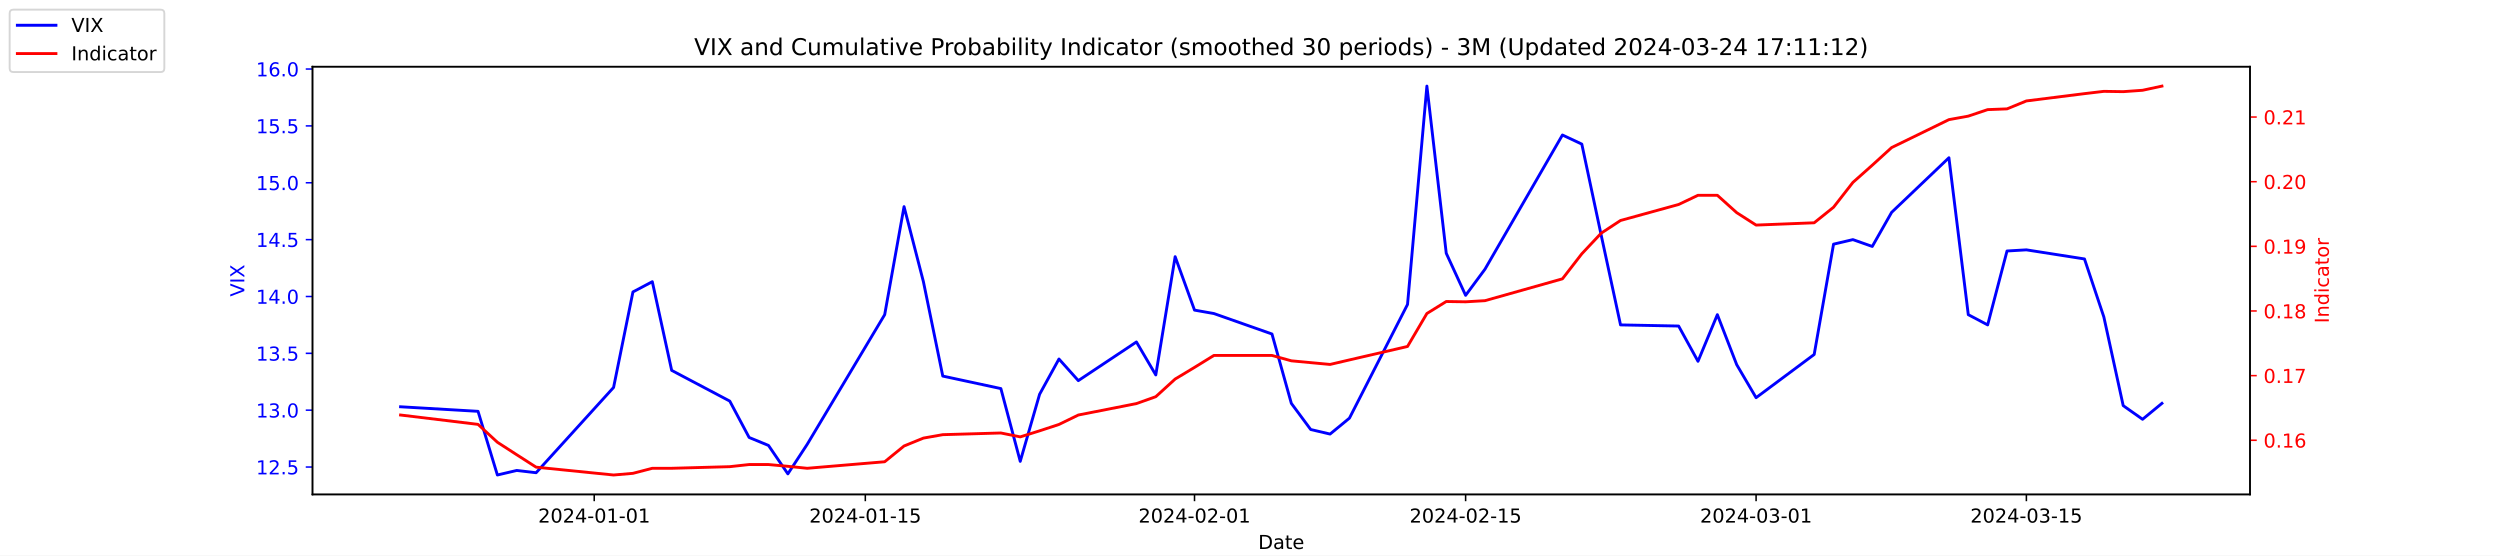
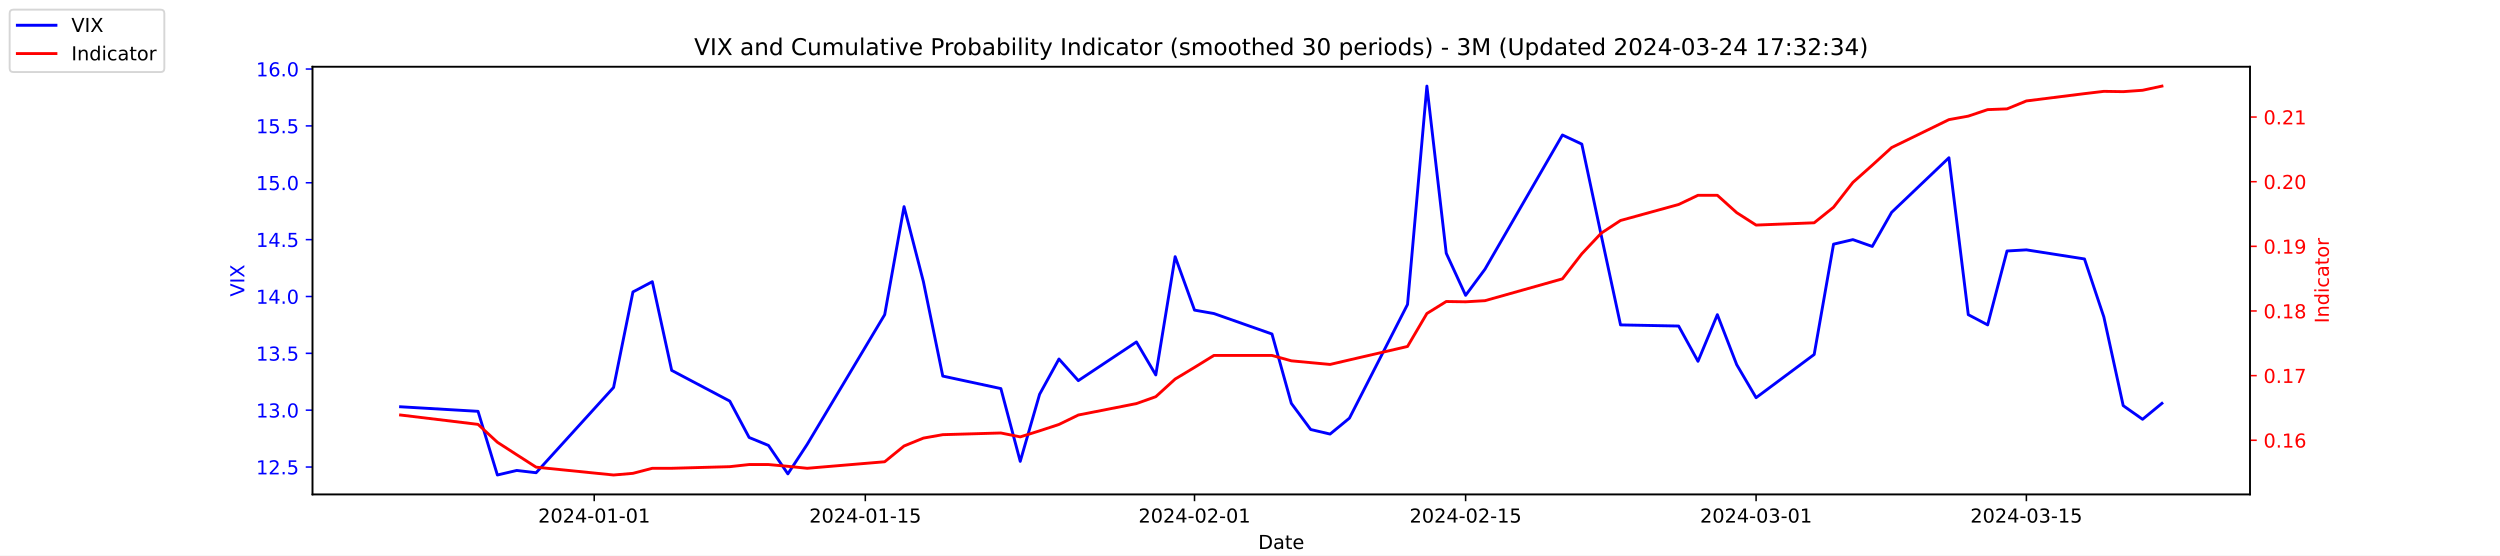
<svg xmlns="http://www.w3.org/2000/svg" xmlns:xlink="http://www.w3.org/1999/xlink" width="1296pt" height="288pt" viewBox="0 0 1296 288" version="1.1">
  <defs>
    <style type="text/css">*{stroke-linejoin: round; stroke-linecap: butt}</style>
  </defs>
  <g id="figure_1">
    <g id="patch_1">
      <path d="M 0 288  L 1296 288  L 1296 0  L 0 0  z " style="fill: #ffffff" />
    </g>
    <g id="axes_1">
      <g id="patch_2">
        <path d="M 162 256.32  L 1166.4 256.32  L 1166.4 34.56  L 162 34.56  z " style="fill: #ffffff" />
      </g>
      <g id="matplotlib.axis_1">
        <g id="xtick_1">
          <g id="line2d_1">
            <defs>
-               <path id="mb723a22884" d="M 0 0  L 0 3.5  " style="stroke: #000000; stroke-width: 0.8" />
+               <path id="m2666fd1659" d="M 0 0  L 0 3.5  " style="stroke: #000000; stroke-width: 0.8" />
            </defs>
            <g>
-               <use xlink:href="#mb723a22884" x="308.04" y="256.32" style="stroke: #000000; stroke-width: 0.8" />
+               <use xlink:href="#m2666fd1659" x="308.04" y="256.32" style="stroke: #000000; stroke-width: 0.8" />
            </g>
          </g>
          <g id="text_1">
            <g transform="translate(278.9824 270.9184) scale(0.1 -0.1)">
              <defs>
                <path id="DejaVuSans-32" d="M 1228 531  L 3431 531  L 3431 0  L 469 0  L 469 531  Q 828 903 1448 1529  Q 2069 2156 2228 2338  Q 2531 2678 2651 2914  Q 2772 3150 2772 3378  Q 2772 3750 2511 3984  Q 2250 4219 1831 4219  Q 1534 4219 1204 4116  Q 875 4013 500 3803  L 500 4441  Q 881 4594 1212 4672  Q 1544 4750 1819 4750  Q 2544 4750 2975 4387  Q 3406 4025 3406 3419  Q 3406 3131 3298 2873  Q 3191 2616 2906 2266  Q 2828 2175 2409 1742  Q 1991 1309 1228 531  z " transform="scale(0.015625)" />
                <path id="DejaVuSans-30" d="M 2034 4250  Q 1547 4250 1301 3770  Q 1056 3291 1056 2328  Q 1056 1369 1301 889  Q 1547 409 2034 409  Q 2525 409 2770 889  Q 3016 1369 3016 2328  Q 3016 3291 2770 3770  Q 2525 4250 2034 4250  z M 2034 4750  Q 2819 4750 3233 4129  Q 3647 3509 3647 2328  Q 3647 1150 3233 529  Q 2819 -91 2034 -91  Q 1250 -91 836 529  Q 422 1150 422 2328  Q 422 3509 836 4129  Q 1250 4750 2034 4750  z " transform="scale(0.015625)" />
                <path id="DejaVuSans-34" d="M 2419 4116  L 825 1625  L 2419 1625  L 2419 4116  z M 2253 4666  L 3047 4666  L 3047 1625  L 3713 1625  L 3713 1100  L 3047 1100  L 3047 0  L 2419 0  L 2419 1100  L 313 1100  L 313 1709  L 2253 4666  z " transform="scale(0.015625)" />
                <path id="DejaVuSans-2d" d="M 313 2009  L 1997 2009  L 1997 1497  L 313 1497  L 313 2009  z " transform="scale(0.015625)" />
                <path id="DejaVuSans-31" d="M 794 531  L 1825 531  L 1825 4091  L 703 3866  L 703 4441  L 1819 4666  L 2450 4666  L 2450 531  L 3481 531  L 3481 0  L 794 0  L 794 531  z " transform="scale(0.015625)" />
              </defs>
              <use xlink:href="#DejaVuSans-32" />
              <use xlink:href="#DejaVuSans-30" x="63.623" />
              <use xlink:href="#DejaVuSans-32" x="127.246" />
              <use xlink:href="#DejaVuSans-34" x="190.869" />
              <use xlink:href="#DejaVuSans-2d" x="254.492" />
              <use xlink:href="#DejaVuSans-30" x="290.576" />
              <use xlink:href="#DejaVuSans-31" x="354.199" />
              <use xlink:href="#DejaVuSans-2d" x="417.822" />
              <use xlink:href="#DejaVuSans-30" x="453.906" />
              <use xlink:href="#DejaVuSans-31" x="517.529" />
            </g>
          </g>
        </g>
        <g id="xtick_2">
          <g id="line2d_2">
            <g>
-               <use xlink:href="#mb723a22884" x="448.58" y="256.32" style="stroke: #000000; stroke-width: 0.8" />
+               <use xlink:href="#m2666fd1659" x="448.58" y="256.32" style="stroke: #000000; stroke-width: 0.8" />
            </g>
          </g>
          <g id="text_2">
            <g transform="translate(419.5222 270.9184) scale(0.1 -0.1)">
              <defs>
                <path id="DejaVuSans-35" d="M 691 4666  L 3169 4666  L 3169 4134  L 1269 4134  L 1269 2991  Q 1406 3038 1543 3061  Q 1681 3084 1819 3084  Q 2600 3084 3056 2656  Q 3513 2228 3513 1497  Q 3513 744 3044 326  Q 2575 -91 1722 -91  Q 1428 -91 1123 -41  Q 819 9 494 109  L 494 744  Q 775 591 1075 516  Q 1375 441 1709 441  Q 2250 441 2565 725  Q 2881 1009 2881 1497  Q 2881 1984 2565 2268  Q 2250 2553 1709 2553  Q 1456 2553 1204 2497  Q 953 2441 691 2322  L 691 4666  z " transform="scale(0.015625)" />
              </defs>
              <use xlink:href="#DejaVuSans-32" />
              <use xlink:href="#DejaVuSans-30" x="63.623" />
              <use xlink:href="#DejaVuSans-32" x="127.246" />
              <use xlink:href="#DejaVuSans-34" x="190.869" />
              <use xlink:href="#DejaVuSans-2d" x="254.492" />
              <use xlink:href="#DejaVuSans-30" x="290.576" />
              <use xlink:href="#DejaVuSans-31" x="354.199" />
              <use xlink:href="#DejaVuSans-2d" x="417.822" />
              <use xlink:href="#DejaVuSans-31" x="453.906" />
              <use xlink:href="#DejaVuSans-35" x="517.529" />
            </g>
          </g>
        </g>
        <g id="xtick_3">
          <g id="line2d_3">
            <g>
-               <use xlink:href="#mb723a22884" x="619.236" y="256.32" style="stroke: #000000; stroke-width: 0.8" />
+               <use xlink:href="#m2666fd1659" x="619.236" y="256.32" style="stroke: #000000; stroke-width: 0.8" />
            </g>
          </g>
          <g id="text_3">
            <g transform="translate(590.1778 270.9184) scale(0.1 -0.1)">
              <use xlink:href="#DejaVuSans-32" />
              <use xlink:href="#DejaVuSans-30" x="63.623" />
              <use xlink:href="#DejaVuSans-32" x="127.246" />
              <use xlink:href="#DejaVuSans-34" x="190.869" />
              <use xlink:href="#DejaVuSans-2d" x="254.492" />
              <use xlink:href="#DejaVuSans-30" x="290.576" />
              <use xlink:href="#DejaVuSans-32" x="354.199" />
              <use xlink:href="#DejaVuSans-2d" x="417.822" />
              <use xlink:href="#DejaVuSans-30" x="453.906" />
              <use xlink:href="#DejaVuSans-31" x="517.529" />
            </g>
          </g>
        </g>
        <g id="xtick_4">
          <g id="line2d_4">
            <g>
-               <use xlink:href="#mb723a22884" x="759.775" y="256.32" style="stroke: #000000; stroke-width: 0.8" />
+               <use xlink:href="#m2666fd1659" x="759.775" y="256.32" style="stroke: #000000; stroke-width: 0.8" />
            </g>
          </g>
          <g id="text_4">
            <g transform="translate(730.7177 270.9184) scale(0.1 -0.1)">
              <use xlink:href="#DejaVuSans-32" />
              <use xlink:href="#DejaVuSans-30" x="63.623" />
              <use xlink:href="#DejaVuSans-32" x="127.246" />
              <use xlink:href="#DejaVuSans-34" x="190.869" />
              <use xlink:href="#DejaVuSans-2d" x="254.492" />
              <use xlink:href="#DejaVuSans-30" x="290.576" />
              <use xlink:href="#DejaVuSans-32" x="354.199" />
              <use xlink:href="#DejaVuSans-2d" x="417.822" />
              <use xlink:href="#DejaVuSans-31" x="453.906" />
              <use xlink:href="#DejaVuSans-35" x="517.529" />
            </g>
          </g>
        </g>
        <g id="xtick_5">
          <g id="line2d_5">
            <g>
-               <use xlink:href="#mb723a22884" x="910.354" y="256.32" style="stroke: #000000; stroke-width: 0.8" />
+               <use xlink:href="#m2666fd1659" x="910.354" y="256.32" style="stroke: #000000; stroke-width: 0.8" />
            </g>
          </g>
          <g id="text_5">
            <g transform="translate(881.2961 270.9184) scale(0.1 -0.1)">
              <defs>
                <path id="DejaVuSans-33" d="M 2597 2516  Q 3050 2419 3304 2112  Q 3559 1806 3559 1356  Q 3559 666 3084 287  Q 2609 -91 1734 -91  Q 1441 -91 1130 -33  Q 819 25 488 141  L 488 750  Q 750 597 1062 519  Q 1375 441 1716 441  Q 2309 441 2620 675  Q 2931 909 2931 1356  Q 2931 1769 2642 2001  Q 2353 2234 1838 2234  L 1294 2234  L 1294 2753  L 1863 2753  Q 2328 2753 2575 2939  Q 2822 3125 2822 3475  Q 2822 3834 2567 4026  Q 2313 4219 1838 4219  Q 1578 4219 1281 4162  Q 984 4106 628 3988  L 628 4550  Q 988 4650 1302 4700  Q 1616 4750 1894 4750  Q 2613 4750 3031 4423  Q 3450 4097 3450 3541  Q 3450 3153 3228 2886  Q 3006 2619 2597 2516  z " transform="scale(0.015625)" />
              </defs>
              <use xlink:href="#DejaVuSans-32" />
              <use xlink:href="#DejaVuSans-30" x="63.623" />
              <use xlink:href="#DejaVuSans-32" x="127.246" />
              <use xlink:href="#DejaVuSans-34" x="190.869" />
              <use xlink:href="#DejaVuSans-2d" x="254.492" />
              <use xlink:href="#DejaVuSans-30" x="290.576" />
              <use xlink:href="#DejaVuSans-33" x="354.199" />
              <use xlink:href="#DejaVuSans-2d" x="417.822" />
              <use xlink:href="#DejaVuSans-30" x="453.906" />
              <use xlink:href="#DejaVuSans-31" x="517.529" />
            </g>
          </g>
        </g>
        <g id="xtick_6">
          <g id="line2d_6">
            <g>
-               <use xlink:href="#mb723a22884" x="1050.476" y="256.32" style="stroke: #000000; stroke-width: 0.8" />
+               <use xlink:href="#m2666fd1659" x="1050.476" y="256.32" style="stroke: #000000; stroke-width: 0.8" />
            </g>
          </g>
          <g id="text_6">
            <g transform="translate(1021.418 270.9184) scale(0.1 -0.1)">
              <use xlink:href="#DejaVuSans-32" />
              <use xlink:href="#DejaVuSans-30" x="63.623" />
              <use xlink:href="#DejaVuSans-32" x="127.246" />
              <use xlink:href="#DejaVuSans-34" x="190.869" />
              <use xlink:href="#DejaVuSans-2d" x="254.492" />
              <use xlink:href="#DejaVuSans-30" x="290.576" />
              <use xlink:href="#DejaVuSans-33" x="354.199" />
              <use xlink:href="#DejaVuSans-2d" x="417.822" />
              <use xlink:href="#DejaVuSans-31" x="453.906" />
              <use xlink:href="#DejaVuSans-35" x="517.529" />
            </g>
          </g>
        </g>
        <g id="text_7">
          <g transform="translate(652.2492 284.5966) scale(0.1 -0.1)">
            <defs>
              <path id="DejaVuSans-44" d="M 1259 4147  L 1259 519  L 2022 519  Q 2988 519 3436 956  Q 3884 1394 3884 2338  Q 3884 3275 3436 3711  Q 2988 4147 2022 4147  L 1259 4147  z M 628 4666  L 1925 4666  Q 3281 4666 3915 4102  Q 4550 3538 4550 2338  Q 4550 1131 3912 565  Q 3275 0 1925 0  L 628 0  L 628 4666  z " transform="scale(0.015625)" />
              <path id="DejaVuSans-61" d="M 2194 1759  Q 1497 1759 1228 1600  Q 959 1441 959 1056  Q 959 750 1161 570  Q 1363 391 1709 391  Q 2188 391 2477 730  Q 2766 1069 2766 1631  L 2766 1759  L 2194 1759  z M 3341 1997  L 3341 0  L 2766 0  L 2766 531  Q 2569 213 2275 61  Q 1981 -91 1556 -91  Q 1019 -91 701 211  Q 384 513 384 1019  Q 384 1609 779 1909  Q 1175 2209 1959 2209  L 2766 2209  L 2766 2266  Q 2766 2663 2505 2880  Q 2244 3097 1772 3097  Q 1472 3097 1187 3025  Q 903 2953 641 2809  L 641 3341  Q 956 3463 1253 3523  Q 1550 3584 1831 3584  Q 2591 3584 2966 3190  Q 3341 2797 3341 1997  z " transform="scale(0.015625)" />
              <path id="DejaVuSans-74" d="M 1172 4494  L 1172 3500  L 2356 3500  L 2356 3053  L 1172 3053  L 1172 1153  Q 1172 725 1289 603  Q 1406 481 1766 481  L 2356 481  L 2356 0  L 1766 0  Q 1100 0 847 248  Q 594 497 594 1153  L 594 3053  L 172 3053  L 172 3500  L 594 3500  L 594 4494  L 1172 4494  z " transform="scale(0.015625)" />
              <path id="DejaVuSans-65" d="M 3597 1894  L 3597 1613  L 953 1613  Q 991 1019 1311 708  Q 1631 397 2203 397  Q 2534 397 2845 478  Q 3156 559 3463 722  L 3463 178  Q 3153 47 2828 -22  Q 2503 -91 2169 -91  Q 1331 -91 842 396  Q 353 884 353 1716  Q 353 2575 817 3079  Q 1281 3584 2069 3584  Q 2775 3584 3186 3129  Q 3597 2675 3597 1894  z M 3022 2063  Q 3016 2534 2758 2815  Q 2500 3097 2075 3097  Q 1594 3097 1305 2825  Q 1016 2553 972 2059  L 3022 2063  z " transform="scale(0.015625)" />
            </defs>
            <use xlink:href="#DejaVuSans-44" />
            <use xlink:href="#DejaVuSans-61" x="77.002" />
            <use xlink:href="#DejaVuSans-74" x="138.281" />
            <use xlink:href="#DejaVuSans-65" x="177.49" />
          </g>
        </g>
      </g>
      <g id="matplotlib.axis_2">
        <g id="ytick_1">
          <g id="line2d_7">
            <defs>
-               <path id="m96968899a2" d="M 0 0  L -3.5 0  " style="stroke: #0000ff; stroke-width: 0.8" />
+               <path id="m07842aefab" d="M 0 0  L -3.5 0  " style="stroke: #0000ff; stroke-width: 0.8" />
            </defs>
            <g>
-               <use xlink:href="#m96968899a2" x="162" y="242.114" style="fill: #0000ff; stroke: #0000ff; stroke-width: 0.8" />
+               <use xlink:href="#m07842aefab" x="162" y="242.114" style="fill: #0000ff; stroke: #0000ff; stroke-width: 0.8" />
            </g>
          </g>
          <g id="text_8">
            <g style="fill: #0000ff" transform="translate(132.7344 245.9129) scale(0.1 -0.1)">
              <defs>
                <path id="DejaVuSans-2e" d="M 684 794  L 1344 794  L 1344 0  L 684 0  L 684 794  z " transform="scale(0.015625)" />
              </defs>
              <use xlink:href="#DejaVuSans-31" />
              <use xlink:href="#DejaVuSans-32" x="63.623" />
              <use xlink:href="#DejaVuSans-2e" x="127.246" />
              <use xlink:href="#DejaVuSans-35" x="159.033" />
            </g>
          </g>
        </g>
        <g id="ytick_2">
          <g id="line2d_8">
            <g>
-               <use xlink:href="#m96968899a2" x="162" y="212.64" style="fill: #0000ff; stroke: #0000ff; stroke-width: 0.8" />
+               <use xlink:href="#m07842aefab" x="162" y="212.64" style="fill: #0000ff; stroke: #0000ff; stroke-width: 0.8" />
            </g>
          </g>
          <g id="text_9">
            <g style="fill: #0000ff" transform="translate(132.7344 216.4392) scale(0.1 -0.1)">
              <use xlink:href="#DejaVuSans-31" />
              <use xlink:href="#DejaVuSans-33" x="63.623" />
              <use xlink:href="#DejaVuSans-2e" x="127.246" />
              <use xlink:href="#DejaVuSans-30" x="159.033" />
            </g>
          </g>
        </g>
        <g id="ytick_3">
          <g id="line2d_9">
            <g>
-               <use xlink:href="#m96968899a2" x="162" y="183.166" style="fill: #0000ff; stroke: #0000ff; stroke-width: 0.8" />
+               <use xlink:href="#m07842aefab" x="162" y="183.166" style="fill: #0000ff; stroke: #0000ff; stroke-width: 0.8" />
            </g>
          </g>
          <g id="text_10">
            <g style="fill: #0000ff" transform="translate(132.7344 186.9656) scale(0.1 -0.1)">
              <use xlink:href="#DejaVuSans-31" />
              <use xlink:href="#DejaVuSans-33" x="63.623" />
              <use xlink:href="#DejaVuSans-2e" x="127.246" />
              <use xlink:href="#DejaVuSans-35" x="159.033" />
            </g>
          </g>
        </g>
        <g id="ytick_4">
          <g id="line2d_10">
            <g>
-               <use xlink:href="#m96968899a2" x="162" y="153.693" style="fill: #0000ff; stroke: #0000ff; stroke-width: 0.8" />
+               <use xlink:href="#m07842aefab" x="162" y="153.693" style="fill: #0000ff; stroke: #0000ff; stroke-width: 0.8" />
            </g>
          </g>
          <g id="text_11">
            <g style="fill: #0000ff" transform="translate(132.7344 157.4919) scale(0.1 -0.1)">
              <use xlink:href="#DejaVuSans-31" />
              <use xlink:href="#DejaVuSans-34" x="63.623" />
              <use xlink:href="#DejaVuSans-2e" x="127.246" />
              <use xlink:href="#DejaVuSans-30" x="159.033" />
            </g>
          </g>
        </g>
        <g id="ytick_5">
          <g id="line2d_11">
            <g>
-               <use xlink:href="#m96968899a2" x="162" y="124.219" style="fill: #0000ff; stroke: #0000ff; stroke-width: 0.8" />
+               <use xlink:href="#m07842aefab" x="162" y="124.219" style="fill: #0000ff; stroke: #0000ff; stroke-width: 0.8" />
            </g>
          </g>
          <g id="text_12">
            <g style="fill: #0000ff" transform="translate(132.7344 128.0182) scale(0.1 -0.1)">
              <use xlink:href="#DejaVuSans-31" />
              <use xlink:href="#DejaVuSans-34" x="63.623" />
              <use xlink:href="#DejaVuSans-2e" x="127.246" />
              <use xlink:href="#DejaVuSans-35" x="159.033" />
            </g>
          </g>
        </g>
        <g id="ytick_6">
          <g id="line2d_12">
            <g>
-               <use xlink:href="#m96968899a2" x="162" y="94.745" style="fill: #0000ff; stroke: #0000ff; stroke-width: 0.8" />
+               <use xlink:href="#m07842aefab" x="162" y="94.745" style="fill: #0000ff; stroke: #0000ff; stroke-width: 0.8" />
            </g>
          </g>
          <g id="text_13">
            <g style="fill: #0000ff" transform="translate(132.7344 98.5445) scale(0.1 -0.1)">
              <use xlink:href="#DejaVuSans-31" />
              <use xlink:href="#DejaVuSans-35" x="63.623" />
              <use xlink:href="#DejaVuSans-2e" x="127.246" />
              <use xlink:href="#DejaVuSans-30" x="159.033" />
            </g>
          </g>
        </g>
        <g id="ytick_7">
          <g id="line2d_13">
            <g>
-               <use xlink:href="#m96968899a2" x="162" y="65.272" style="fill: #0000ff; stroke: #0000ff; stroke-width: 0.8" />
+               <use xlink:href="#m07842aefab" x="162" y="65.272" style="fill: #0000ff; stroke: #0000ff; stroke-width: 0.8" />
            </g>
          </g>
          <g id="text_14">
            <g style="fill: #0000ff" transform="translate(132.7344 69.07082) scale(0.1 -0.1)">
              <use xlink:href="#DejaVuSans-31" />
              <use xlink:href="#DejaVuSans-35" x="63.623" />
              <use xlink:href="#DejaVuSans-2e" x="127.246" />
              <use xlink:href="#DejaVuSans-35" x="159.033" />
            </g>
          </g>
        </g>
        <g id="ytick_8">
          <g id="line2d_14">
            <g>
-               <use xlink:href="#m96968899a2" x="162" y="35.798" style="fill: #0000ff; stroke: #0000ff; stroke-width: 0.8" />
+               <use xlink:href="#m07842aefab" x="162" y="35.798" style="fill: #0000ff; stroke: #0000ff; stroke-width: 0.8" />
            </g>
          </g>
          <g id="text_15">
            <g style="fill: #0000ff" transform="translate(132.7344 39.59714) scale(0.1 -0.1)">
              <defs>
                <path id="DejaVuSans-36" d="M 2113 2584  Q 1688 2584 1439 2293  Q 1191 2003 1191 1497  Q 1191 994 1439 701  Q 1688 409 2113 409  Q 2538 409 2786 701  Q 3034 994 3034 1497  Q 3034 2003 2786 2293  Q 2538 2584 2113 2584  z M 3366 4563  L 3366 3988  Q 3128 4100 2886 4159  Q 2644 4219 2406 4219  Q 1781 4219 1451 3797  Q 1122 3375 1075 2522  Q 1259 2794 1537 2939  Q 1816 3084 2150 3084  Q 2853 3084 3261 2657  Q 3669 2231 3669 1497  Q 3669 778 3244 343  Q 2819 -91 2113 -91  Q 1303 -91 875 529  Q 447 1150 447 2328  Q 447 3434 972 4092  Q 1497 4750 2381 4750  Q 2619 4750 2861 4703  Q 3103 4656 3366 4563  z " transform="scale(0.015625)" />
              </defs>
              <use xlink:href="#DejaVuSans-31" />
              <use xlink:href="#DejaVuSans-36" x="63.623" />
              <use xlink:href="#DejaVuSans-2e" x="127.246" />
              <use xlink:href="#DejaVuSans-30" x="159.033" />
            </g>
          </g>
        </g>
        <g id="text_16">
          <g style="fill: #0000ff" transform="translate(126.6547 153.7603) rotate(-90) scale(0.1 -0.1)">
            <defs>
              <path id="DejaVuSans-56" d="M 1831 0  L 50 4666  L 709 4666  L 2188 738  L 3669 4666  L 4325 4666  L 2547 0  L 1831 0  z " transform="scale(0.015625)" />
              <path id="DejaVuSans-49" d="M 628 4666  L 1259 4666  L 1259 0  L 628 0  L 628 4666  z " transform="scale(0.015625)" />
              <path id="DejaVuSans-58" d="M 403 4666  L 1081 4666  L 2241 2931  L 3406 4666  L 4084 4666  L 2584 2425  L 4184 0  L 3506 0  L 2194 1984  L 872 0  L 191 0  L 1856 2491  L 403 4666  z " transform="scale(0.015625)" />
            </defs>
            <use xlink:href="#DejaVuSans-56" />
            <use xlink:href="#DejaVuSans-49" x="68.408" />
            <use xlink:href="#DejaVuSans-58" x="97.9" />
          </g>
        </g>
      </g>
      <g id="line2d_15">
-         <path d="M 207.655 210.872  L 247.809 213.23  L 257.847 246.24  L 267.886 243.882  L 277.924 245.061  L 318.079 200.851  L 328.117 151.335  L 338.156 146.029  L 348.194 192.008  L 378.31 207.924  L 388.349 226.787  L 398.387 230.914  L 408.426 245.651  L 418.464 230.324  L 458.619 163.124  L 468.657 107.124  L 478.696 146.029  L 488.734 194.956  L 518.85 201.44  L 528.889 239.166  L 538.927 204.387  L 548.966 186.114  L 559.004 197.314  L 589.12 177.272  L 599.158 194.366  L 609.197 133.061  L 619.236 160.766  L 629.274 162.535  L 659.39 173.145  L 669.428 209.103  L 679.467 222.661  L 689.506 225.019  L 699.544 216.766  L 729.66 157.819  L 739.698 44.64  L 749.737 131.293  L 759.775 153.103  L 769.814 139.545  L 809.968 69.987  L 820.007 74.703  L 830.045 121.861  L 840.084 168.429  L 870.2 169.019  L 880.238 187.293  L 890.277 163.124  L 900.315 189.061  L 910.354 206.156  L 940.47 183.756  L 950.508 126.577  L 960.547 124.219  L 970.585 127.756  L 980.624 110.072  L 1010.321 81.777  L 1020.36 163.124  L 1030.398 168.429  L 1040.437 130.114  L 1050.476 129.524  L 1080.591 134.24  L 1090.63 164.303  L 1100.668 210.282  L 1110.707 217.356  L 1120.745 209.103  " clip-path="url(#pf6786289ef)" style="fill: none; stroke: #0000ff; stroke-width: 1.5; stroke-linecap: square" />
+         <path d="M 207.655 210.872  L 247.809 213.23  L 257.847 246.24  L 267.886 243.882  L 277.924 245.061  L 318.079 200.851  L 328.117 151.335  L 338.156 146.029  L 348.194 192.008  L 378.31 207.924  L 388.349 226.787  L 398.387 230.914  L 408.426 245.651  L 418.464 230.324  L 458.619 163.124  L 468.657 107.124  L 478.696 146.029  L 488.734 194.956  L 518.85 201.44  L 528.889 239.166  L 538.927 204.387  L 548.966 186.114  L 559.004 197.314  L 589.12 177.272  L 599.158 194.366  L 609.197 133.061  L 619.236 160.766  L 629.274 162.535  L 659.39 173.145  L 669.428 209.103  L 679.467 222.661  L 689.506 225.019  L 699.544 216.766  L 729.66 157.819  L 739.698 44.64  L 749.737 131.293  L 759.775 153.103  L 769.814 139.545  L 809.968 69.987  L 820.007 74.703  L 830.045 121.861  L 840.084 168.429  L 870.2 169.019  L 880.238 187.293  L 890.277 163.124  L 900.315 189.061  L 910.354 206.156  L 940.47 183.756  L 950.508 126.577  L 960.547 124.219  L 970.585 127.756  L 980.624 110.072  L 1010.321 81.777  L 1020.36 163.124  L 1030.398 168.429  L 1040.437 130.114  L 1050.476 129.524  L 1080.591 134.24  L 1090.63 164.303  L 1100.668 210.282  L 1110.707 217.356  L 1120.745 209.103  " clip-path="url(#p508c40b234)" style="fill: none; stroke: #0000ff; stroke-width: 1.5; stroke-linecap: square" />
      </g>
      <g id="patch_3">
        <path d="M 162 256.32  L 162 34.56  " style="fill: none; stroke: #000000; stroke-width: 0.8; stroke-linejoin: miter; stroke-linecap: square" />
      </g>
      <g id="patch_4">
        <path d="M 1166.4 256.32  L 1166.4 34.56  " style="fill: none; stroke: #000000; stroke-width: 0.8; stroke-linejoin: miter; stroke-linecap: square" />
      </g>
      <g id="patch_5">
        <path d="M 162 256.32  L 1166.4 256.32  " style="fill: none; stroke: #000000; stroke-width: 0.8; stroke-linejoin: miter; stroke-linecap: square" />
      </g>
      <g id="patch_6">
        <path d="M 162 34.56  L 1166.4 34.56  " style="fill: none; stroke: #000000; stroke-width: 0.8; stroke-linejoin: miter; stroke-linecap: square" />
      </g>
    </g>
    <g id="axes_2">
      <g id="matplotlib.axis_3">
        <g id="ytick_9">
          <g id="line2d_16">
            <defs>
-               <path id="m34a96ab488" d="M 0 0  L 3.5 0  " style="stroke: #ff0000; stroke-width: 0.8" />
+               <path id="m18d8819740" d="M 0 0  L 3.5 0  " style="stroke: #ff0000; stroke-width: 0.8" />
            </defs>
            <g>
-               <use xlink:href="#m34a96ab488" x="1166.4" y="228.231" style="fill: #ff0000; stroke: #ff0000; stroke-width: 0.8" />
+               <use xlink:href="#m18d8819740" x="1166.4" y="228.231" style="fill: #ff0000; stroke: #ff0000; stroke-width: 0.8" />
            </g>
          </g>
          <g id="text_17">
            <g style="fill: #ff0000" transform="translate(1173.4 232.0299) scale(0.1 -0.1)">
              <use xlink:href="#DejaVuSans-30" />
              <use xlink:href="#DejaVuSans-2e" x="63.623" />
              <use xlink:href="#DejaVuSans-31" x="95.41" />
              <use xlink:href="#DejaVuSans-36" x="159.033" />
            </g>
          </g>
        </g>
        <g id="ytick_10">
          <g id="line2d_17">
            <g>
-               <use xlink:href="#m34a96ab488" x="1166.4" y="194.72" style="fill: #ff0000; stroke: #ff0000; stroke-width: 0.8" />
+               <use xlink:href="#m18d8819740" x="1166.4" y="194.72" style="fill: #ff0000; stroke: #ff0000; stroke-width: 0.8" />
            </g>
          </g>
          <g id="text_18">
            <g style="fill: #ff0000" transform="translate(1173.4 198.5188) scale(0.1 -0.1)">
              <defs>
                <path id="DejaVuSans-37" d="M 525 4666  L 3525 4666  L 3525 4397  L 1831 0  L 1172 0  L 2766 4134  L 525 4134  L 525 4666  z " transform="scale(0.015625)" />
              </defs>
              <use xlink:href="#DejaVuSans-30" />
              <use xlink:href="#DejaVuSans-2e" x="63.623" />
              <use xlink:href="#DejaVuSans-31" x="95.41" />
              <use xlink:href="#DejaVuSans-37" x="159.033" />
            </g>
          </g>
        </g>
        <g id="ytick_11">
          <g id="line2d_18">
            <g>
-               <use xlink:href="#m34a96ab488" x="1166.4" y="161.208" style="fill: #ff0000; stroke: #ff0000; stroke-width: 0.8" />
+               <use xlink:href="#m18d8819740" x="1166.4" y="161.208" style="fill: #ff0000; stroke: #ff0000; stroke-width: 0.8" />
            </g>
          </g>
          <g id="text_19">
            <g style="fill: #ff0000" transform="translate(1173.4 165.0077) scale(0.1 -0.1)">
              <defs>
                <path id="DejaVuSans-38" d="M 2034 2216  Q 1584 2216 1326 1975  Q 1069 1734 1069 1313  Q 1069 891 1326 650  Q 1584 409 2034 409  Q 2484 409 2743 651  Q 3003 894 3003 1313  Q 3003 1734 2745 1975  Q 2488 2216 2034 2216  z M 1403 2484  Q 997 2584 770 2862  Q 544 3141 544 3541  Q 544 4100 942 4425  Q 1341 4750 2034 4750  Q 2731 4750 3128 4425  Q 3525 4100 3525 3541  Q 3525 3141 3298 2862  Q 3072 2584 2669 2484  Q 3125 2378 3379 2068  Q 3634 1759 3634 1313  Q 3634 634 3220 271  Q 2806 -91 2034 -91  Q 1263 -91 848 271  Q 434 634 434 1313  Q 434 1759 690 2068  Q 947 2378 1403 2484  z M 1172 3481  Q 1172 3119 1398 2916  Q 1625 2713 2034 2713  Q 2441 2713 2670 2916  Q 2900 3119 2900 3481  Q 2900 3844 2670 4047  Q 2441 4250 2034 4250  Q 1625 4250 1398 4047  Q 1172 3844 1172 3481  z " transform="scale(0.015625)" />
              </defs>
              <use xlink:href="#DejaVuSans-30" />
              <use xlink:href="#DejaVuSans-2e" x="63.623" />
              <use xlink:href="#DejaVuSans-31" x="95.41" />
              <use xlink:href="#DejaVuSans-38" x="159.033" />
            </g>
          </g>
        </g>
        <g id="ytick_12">
          <g id="line2d_19">
            <g>
-               <use xlink:href="#m34a96ab488" x="1166.4" y="127.697" style="fill: #ff0000; stroke: #ff0000; stroke-width: 0.8" />
+               <use xlink:href="#m18d8819740" x="1166.4" y="127.697" style="fill: #ff0000; stroke: #ff0000; stroke-width: 0.8" />
            </g>
          </g>
          <g id="text_20">
            <g style="fill: #ff0000" transform="translate(1173.4 131.4966) scale(0.1 -0.1)">
              <defs>
                <path id="DejaVuSans-39" d="M 703 97  L 703 672  Q 941 559 1184 500  Q 1428 441 1663 441  Q 2288 441 2617 861  Q 2947 1281 2994 2138  Q 2813 1869 2534 1725  Q 2256 1581 1919 1581  Q 1219 1581 811 2004  Q 403 2428 403 3163  Q 403 3881 828 4315  Q 1253 4750 1959 4750  Q 2769 4750 3195 4129  Q 3622 3509 3622 2328  Q 3622 1225 3098 567  Q 2575 -91 1691 -91  Q 1453 -91 1209 -44  Q 966 3 703 97  z M 1959 2075  Q 2384 2075 2632 2365  Q 2881 2656 2881 3163  Q 2881 3666 2632 3958  Q 2384 4250 1959 4250  Q 1534 4250 1286 3958  Q 1038 3666 1038 3163  Q 1038 2656 1286 2365  Q 1534 2075 1959 2075  z " transform="scale(0.015625)" />
              </defs>
              <use xlink:href="#DejaVuSans-30" />
              <use xlink:href="#DejaVuSans-2e" x="63.623" />
              <use xlink:href="#DejaVuSans-31" x="95.41" />
              <use xlink:href="#DejaVuSans-39" x="159.033" />
            </g>
          </g>
        </g>
        <g id="ytick_13">
          <g id="line2d_20">
            <g>
-               <use xlink:href="#m34a96ab488" x="1166.4" y="94.186" style="fill: #ff0000; stroke: #ff0000; stroke-width: 0.8" />
+               <use xlink:href="#m18d8819740" x="1166.4" y="94.186" style="fill: #ff0000; stroke: #ff0000; stroke-width: 0.8" />
            </g>
          </g>
          <g id="text_21">
            <g style="fill: #ff0000" transform="translate(1173.4 97.98544) scale(0.1 -0.1)">
              <use xlink:href="#DejaVuSans-30" />
              <use xlink:href="#DejaVuSans-2e" x="63.623" />
              <use xlink:href="#DejaVuSans-32" x="95.41" />
              <use xlink:href="#DejaVuSans-30" x="159.033" />
            </g>
          </g>
        </g>
        <g id="ytick_14">
          <g id="line2d_21">
            <g>
-               <use xlink:href="#m34a96ab488" x="1166.4" y="60.675" style="fill: #ff0000; stroke: #ff0000; stroke-width: 0.8" />
+               <use xlink:href="#m18d8819740" x="1166.4" y="60.675" style="fill: #ff0000; stroke: #ff0000; stroke-width: 0.8" />
            </g>
          </g>
          <g id="text_22">
            <g style="fill: #ff0000" transform="translate(1173.4 64.47432) scale(0.1 -0.1)">
              <use xlink:href="#DejaVuSans-30" />
              <use xlink:href="#DejaVuSans-2e" x="63.623" />
              <use xlink:href="#DejaVuSans-32" x="95.41" />
              <use xlink:href="#DejaVuSans-31" x="159.033" />
            </g>
          </g>
        </g>
        <g id="text_23">
          <g style="fill: #ff0000" transform="translate(1207.264 167.5353) rotate(-90) scale(0.1 -0.1)">
            <defs>
              <path id="DejaVuSans-6e" d="M 3513 2113  L 3513 0  L 2938 0  L 2938 2094  Q 2938 2591 2744 2837  Q 2550 3084 2163 3084  Q 1697 3084 1428 2787  Q 1159 2491 1159 1978  L 1159 0  L 581 0  L 581 3500  L 1159 3500  L 1159 2956  Q 1366 3272 1645 3428  Q 1925 3584 2291 3584  Q 2894 3584 3203 3211  Q 3513 2838 3513 2113  z " transform="scale(0.015625)" />
              <path id="DejaVuSans-64" d="M 2906 2969  L 2906 4863  L 3481 4863  L 3481 0  L 2906 0  L 2906 525  Q 2725 213 2448 61  Q 2172 -91 1784 -91  Q 1150 -91 751 415  Q 353 922 353 1747  Q 353 2572 751 3078  Q 1150 3584 1784 3584  Q 2172 3584 2448 3432  Q 2725 3281 2906 2969  z M 947 1747  Q 947 1113 1208 752  Q 1469 391 1925 391  Q 2381 391 2643 752  Q 2906 1113 2906 1747  Q 2906 2381 2643 2742  Q 2381 3103 1925 3103  Q 1469 3103 1208 2742  Q 947 2381 947 1747  z " transform="scale(0.015625)" />
              <path id="DejaVuSans-69" d="M 603 3500  L 1178 3500  L 1178 0  L 603 0  L 603 3500  z M 603 4863  L 1178 4863  L 1178 4134  L 603 4134  L 603 4863  z " transform="scale(0.015625)" />
              <path id="DejaVuSans-63" d="M 3122 3366  L 3122 2828  Q 2878 2963 2633 3030  Q 2388 3097 2138 3097  Q 1578 3097 1268 2742  Q 959 2388 959 1747  Q 959 1106 1268 751  Q 1578 397 2138 397  Q 2388 397 2633 464  Q 2878 531 3122 666  L 3122 134  Q 2881 22 2623 -34  Q 2366 -91 2075 -91  Q 1284 -91 818 406  Q 353 903 353 1747  Q 353 2603 823 3093  Q 1294 3584 2113 3584  Q 2378 3584 2631 3529  Q 2884 3475 3122 3366  z " transform="scale(0.015625)" />
              <path id="DejaVuSans-6f" d="M 1959 3097  Q 1497 3097 1228 2736  Q 959 2375 959 1747  Q 959 1119 1226 758  Q 1494 397 1959 397  Q 2419 397 2687 759  Q 2956 1122 2956 1747  Q 2956 2369 2687 2733  Q 2419 3097 1959 3097  z M 1959 3584  Q 2709 3584 3137 3096  Q 3566 2609 3566 1747  Q 3566 888 3137 398  Q 2709 -91 1959 -91  Q 1206 -91 779 398  Q 353 888 353 1747  Q 353 2609 779 3096  Q 1206 3584 1959 3584  z " transform="scale(0.015625)" />
              <path id="DejaVuSans-72" d="M 2631 2963  Q 2534 3019 2420 3045  Q 2306 3072 2169 3072  Q 1681 3072 1420 2755  Q 1159 2438 1159 1844  L 1159 0  L 581 0  L 581 3500  L 1159 3500  L 1159 2956  Q 1341 3275 1631 3429  Q 1922 3584 2338 3584  Q 2397 3584 2469 3576  Q 2541 3569 2628 3553  L 2631 2963  z " transform="scale(0.015625)" />
            </defs>
            <use xlink:href="#DejaVuSans-49" />
            <use xlink:href="#DejaVuSans-6e" x="29.492" />
            <use xlink:href="#DejaVuSans-64" x="92.871" />
            <use xlink:href="#DejaVuSans-69" x="156.348" />
            <use xlink:href="#DejaVuSans-63" x="184.131" />
            <use xlink:href="#DejaVuSans-61" x="239.111" />
            <use xlink:href="#DejaVuSans-74" x="300.391" />
            <use xlink:href="#DejaVuSans-6f" x="339.6" />
            <use xlink:href="#DejaVuSans-72" x="400.781" />
          </g>
        </g>
      </g>
      <g id="line2d_22">
-         <path d="M 207.655 215.148  L 247.809 219.996  L 257.847 229.262  L 267.886 235.742  L 277.924 242.177  L 318.079 246.24  L 328.117 245.376  L 338.156 242.762  L 348.194 242.762  L 378.31 241.92  L 388.349 240.817  L 398.387 240.817  L 408.426 241.737  L 418.464 242.762  L 458.619 239.374  L 468.657 231.2  L 478.696 227.11  L 488.734 225.333  L 518.85 224.46  L 528.889 226.48  L 538.927 223.342  L 548.966 220.036  L 559.004 215.148  L 589.12 209.214  L 599.158 205.645  L 609.197 196.491  L 619.236 190.458  L 629.274 184.263  L 659.39 184.263  L 669.428 187.052  L 679.467 187.99  L 689.506 188.924  L 699.544 186.582  L 729.66 179.604  L 739.698 162.518  L 749.737 156.297  L 759.775 156.457  L 769.814 155.869  L 809.968 144.545  L 820.007 131.575  L 830.045 120.882  L 840.084 114.302  L 870.2 106.007  L 880.238 101.235  L 890.277 101.235  L 900.315 110.25  L 910.354 116.68  L 940.47 115.494  L 950.508 107.429  L 960.547 94.56  L 970.585 85.636  L 980.624 76.493  L 1010.321 62.021  L 1020.36 60.198  L 1030.398 56.827  L 1040.437 56.442  L 1050.476 52.325  L 1080.591 48.546  L 1090.63 47.356  L 1100.668 47.515  L 1110.707 46.799  L 1120.745 44.64  " clip-path="url(#pf6786289ef)" style="fill: none; stroke: #ff0000; stroke-width: 1.5; stroke-linecap: square" />
+         <path d="M 207.655 215.148  L 247.809 219.996  L 257.847 229.262  L 267.886 235.742  L 277.924 242.177  L 318.079 246.24  L 328.117 245.376  L 338.156 242.762  L 348.194 242.762  L 378.31 241.92  L 388.349 240.817  L 398.387 240.817  L 408.426 241.737  L 418.464 242.762  L 458.619 239.374  L 468.657 231.2  L 478.696 227.11  L 488.734 225.333  L 518.85 224.46  L 528.889 226.48  L 538.927 223.342  L 548.966 220.036  L 559.004 215.148  L 589.12 209.214  L 599.158 205.645  L 609.197 196.491  L 619.236 190.458  L 629.274 184.263  L 659.39 184.263  L 669.428 187.052  L 679.467 187.99  L 689.506 188.924  L 699.544 186.582  L 729.66 179.604  L 739.698 162.518  L 749.737 156.297  L 759.775 156.457  L 769.814 155.869  L 809.968 144.545  L 820.007 131.575  L 830.045 120.882  L 840.084 114.302  L 870.2 106.007  L 880.238 101.235  L 890.277 101.235  L 900.315 110.25  L 910.354 116.68  L 940.47 115.494  L 950.508 107.429  L 960.547 94.56  L 970.585 85.636  L 980.624 76.493  L 1010.321 62.021  L 1020.36 60.198  L 1030.398 56.827  L 1040.437 56.442  L 1050.476 52.325  L 1080.591 48.546  L 1090.63 47.356  L 1100.668 47.515  L 1110.707 46.799  L 1120.745 44.64  " clip-path="url(#p508c40b234)" style="fill: none; stroke: #ff0000; stroke-width: 1.5; stroke-linecap: square" />
      </g>
      <g id="patch_7">
        <path d="M 162 256.32  L 162 34.56  " style="fill: none; stroke: #000000; stroke-width: 0.8; stroke-linejoin: miter; stroke-linecap: square" />
      </g>
      <g id="patch_8">
        <path d="M 1166.4 256.32  L 1166.4 34.56  " style="fill: none; stroke: #000000; stroke-width: 0.8; stroke-linejoin: miter; stroke-linecap: square" />
      </g>
      <g id="patch_9">
        <path d="M 162 256.32  L 1166.4 256.32  " style="fill: none; stroke: #000000; stroke-width: 0.8; stroke-linejoin: miter; stroke-linecap: square" />
      </g>
      <g id="patch_10">
        <path d="M 162 34.56  L 1166.4 34.56  " style="fill: none; stroke: #000000; stroke-width: 0.8; stroke-linejoin: miter; stroke-linecap: square" />
      </g>
      <g id="text_24">
        <g transform="translate(359.8481 28.56) scale(0.12 -0.12)">
          <defs>
            <path id="DejaVuSans-20" transform="scale(0.015625)" />
            <path id="DejaVuSans-43" d="M 4122 4306  L 4122 3641  Q 3803 3938 3442 4084  Q 3081 4231 2675 4231  Q 1875 4231 1450 3742  Q 1025 3253 1025 2328  Q 1025 1406 1450 917  Q 1875 428 2675 428  Q 3081 428 3442 575  Q 3803 722 4122 1019  L 4122 359  Q 3791 134 3420 21  Q 3050 -91 2638 -91  Q 1578 -91 968 557  Q 359 1206 359 2328  Q 359 3453 968 4101  Q 1578 4750 2638 4750  Q 3056 4750 3426 4639  Q 3797 4528 4122 4306  z " transform="scale(0.015625)" />
            <path id="DejaVuSans-75" d="M 544 1381  L 544 3500  L 1119 3500  L 1119 1403  Q 1119 906 1312 657  Q 1506 409 1894 409  Q 2359 409 2629 706  Q 2900 1003 2900 1516  L 2900 3500  L 3475 3500  L 3475 0  L 2900 0  L 2900 538  Q 2691 219 2414 64  Q 2138 -91 1772 -91  Q 1169 -91 856 284  Q 544 659 544 1381  z M 1991 3584  L 1991 3584  z " transform="scale(0.015625)" />
            <path id="DejaVuSans-6d" d="M 3328 2828  Q 3544 3216 3844 3400  Q 4144 3584 4550 3584  Q 5097 3584 5394 3201  Q 5691 2819 5691 2113  L 5691 0  L 5113 0  L 5113 2094  Q 5113 2597 4934 2840  Q 4756 3084 4391 3084  Q 3944 3084 3684 2787  Q 3425 2491 3425 1978  L 3425 0  L 2847 0  L 2847 2094  Q 2847 2600 2669 2842  Q 2491 3084 2119 3084  Q 1678 3084 1418 2786  Q 1159 2488 1159 1978  L 1159 0  L 581 0  L 581 3500  L 1159 3500  L 1159 2956  Q 1356 3278 1631 3431  Q 1906 3584 2284 3584  Q 2666 3584 2933 3390  Q 3200 3197 3328 2828  z " transform="scale(0.015625)" />
            <path id="DejaVuSans-6c" d="M 603 4863  L 1178 4863  L 1178 0  L 603 0  L 603 4863  z " transform="scale(0.015625)" />
            <path id="DejaVuSans-76" d="M 191 3500  L 800 3500  L 1894 563  L 2988 3500  L 3597 3500  L 2284 0  L 1503 0  L 191 3500  z " transform="scale(0.015625)" />
            <path id="DejaVuSans-50" d="M 1259 4147  L 1259 2394  L 2053 2394  Q 2494 2394 2734 2622  Q 2975 2850 2975 3272  Q 2975 3691 2734 3919  Q 2494 4147 2053 4147  L 1259 4147  z M 628 4666  L 2053 4666  Q 2838 4666 3239 4311  Q 3641 3956 3641 3272  Q 3641 2581 3239 2228  Q 2838 1875 2053 1875  L 1259 1875  L 1259 0  L 628 0  L 628 4666  z " transform="scale(0.015625)" />
            <path id="DejaVuSans-62" d="M 3116 1747  Q 3116 2381 2855 2742  Q 2594 3103 2138 3103  Q 1681 3103 1420 2742  Q 1159 2381 1159 1747  Q 1159 1113 1420 752  Q 1681 391 2138 391  Q 2594 391 2855 752  Q 3116 1113 3116 1747  z M 1159 2969  Q 1341 3281 1617 3432  Q 1894 3584 2278 3584  Q 2916 3584 3314 3078  Q 3713 2572 3713 1747  Q 3713 922 3314 415  Q 2916 -91 2278 -91  Q 1894 -91 1617 61  Q 1341 213 1159 525  L 1159 0  L 581 0  L 581 4863  L 1159 4863  L 1159 2969  z " transform="scale(0.015625)" />
            <path id="DejaVuSans-79" d="M 2059 -325  Q 1816 -950 1584 -1140  Q 1353 -1331 966 -1331  L 506 -1331  L 506 -850  L 844 -850  Q 1081 -850 1212 -737  Q 1344 -625 1503 -206  L 1606 56  L 191 3500  L 800 3500  L 1894 763  L 2988 3500  L 3597 3500  L 2059 -325  z " transform="scale(0.015625)" />
            <path id="DejaVuSans-28" d="M 1984 4856  Q 1566 4138 1362 3434  Q 1159 2731 1159 2009  Q 1159 1288 1364 580  Q 1569 -128 1984 -844  L 1484 -844  Q 1016 -109 783 600  Q 550 1309 550 2009  Q 550 2706 781 3412  Q 1013 4119 1484 4856  L 1984 4856  z " transform="scale(0.015625)" />
            <path id="DejaVuSans-73" d="M 2834 3397  L 2834 2853  Q 2591 2978 2328 3040  Q 2066 3103 1784 3103  Q 1356 3103 1142 2972  Q 928 2841 928 2578  Q 928 2378 1081 2264  Q 1234 2150 1697 2047  L 1894 2003  Q 2506 1872 2764 1633  Q 3022 1394 3022 966  Q 3022 478 2636 193  Q 2250 -91 1575 -91  Q 1294 -91 989 -36  Q 684 19 347 128  L 347 722  Q 666 556 975 473  Q 1284 391 1588 391  Q 1994 391 2212 530  Q 2431 669 2431 922  Q 2431 1156 2273 1281  Q 2116 1406 1581 1522  L 1381 1569  Q 847 1681 609 1914  Q 372 2147 372 2553  Q 372 3047 722 3315  Q 1072 3584 1716 3584  Q 2034 3584 2315 3537  Q 2597 3491 2834 3397  z " transform="scale(0.015625)" />
            <path id="DejaVuSans-68" d="M 3513 2113  L 3513 0  L 2938 0  L 2938 2094  Q 2938 2591 2744 2837  Q 2550 3084 2163 3084  Q 1697 3084 1428 2787  Q 1159 2491 1159 1978  L 1159 0  L 581 0  L 581 4863  L 1159 4863  L 1159 2956  Q 1366 3272 1645 3428  Q 1925 3584 2291 3584  Q 2894 3584 3203 3211  Q 3513 2838 3513 2113  z " transform="scale(0.015625)" />
            <path id="DejaVuSans-70" d="M 1159 525  L 1159 -1331  L 581 -1331  L 581 3500  L 1159 3500  L 1159 2969  Q 1341 3281 1617 3432  Q 1894 3584 2278 3584  Q 2916 3584 3314 3078  Q 3713 2572 3713 1747  Q 3713 922 3314 415  Q 2916 -91 2278 -91  Q 1894 -91 1617 61  Q 1341 213 1159 525  z M 3116 1747  Q 3116 2381 2855 2742  Q 2594 3103 2138 3103  Q 1681 3103 1420 2742  Q 1159 2381 1159 1747  Q 1159 1113 1420 752  Q 1681 391 2138 391  Q 2594 391 2855 752  Q 3116 1113 3116 1747  z " transform="scale(0.015625)" />
            <path id="DejaVuSans-29" d="M 513 4856  L 1013 4856  Q 1481 4119 1714 3412  Q 1947 2706 1947 2009  Q 1947 1309 1714 600  Q 1481 -109 1013 -844  L 513 -844  Q 928 -128 1133 580  Q 1338 1288 1338 2009  Q 1338 2731 1133 3434  Q 928 4138 513 4856  z " transform="scale(0.015625)" />
            <path id="DejaVuSans-4d" d="M 628 4666  L 1569 4666  L 2759 1491  L 3956 4666  L 4897 4666  L 4897 0  L 4281 0  L 4281 4097  L 3078 897  L 2444 897  L 1241 4097  L 1241 0  L 628 0  L 628 4666  z " transform="scale(0.015625)" />
            <path id="DejaVuSans-55" d="M 556 4666  L 1191 4666  L 1191 1831  Q 1191 1081 1462 751  Q 1734 422 2344 422  Q 2950 422 3222 751  Q 3494 1081 3494 1831  L 3494 4666  L 4128 4666  L 4128 1753  Q 4128 841 3676 375  Q 3225 -91 2344 -91  Q 1459 -91 1007 375  Q 556 841 556 1753  L 556 4666  z " transform="scale(0.015625)" />
            <path id="DejaVuSans-3a" d="M 750 794  L 1409 794  L 1409 0  L 750 0  L 750 794  z M 750 3309  L 1409 3309  L 1409 2516  L 750 2516  L 750 3309  z " transform="scale(0.015625)" />
          </defs>
          <use xlink:href="#DejaVuSans-56" />
          <use xlink:href="#DejaVuSans-49" x="68.408" />
          <use xlink:href="#DejaVuSans-58" x="97.9" />
          <use xlink:href="#DejaVuSans-20" x="166.406" />
          <use xlink:href="#DejaVuSans-61" x="198.193" />
          <use xlink:href="#DejaVuSans-6e" x="259.473" />
          <use xlink:href="#DejaVuSans-64" x="322.852" />
          <use xlink:href="#DejaVuSans-20" x="386.328" />
          <use xlink:href="#DejaVuSans-43" x="418.115" />
          <use xlink:href="#DejaVuSans-75" x="487.939" />
          <use xlink:href="#DejaVuSans-6d" x="551.318" />
          <use xlink:href="#DejaVuSans-75" x="648.73" />
          <use xlink:href="#DejaVuSans-6c" x="712.109" />
          <use xlink:href="#DejaVuSans-61" x="739.893" />
          <use xlink:href="#DejaVuSans-74" x="801.172" />
          <use xlink:href="#DejaVuSans-69" x="840.381" />
          <use xlink:href="#DejaVuSans-76" x="868.164" />
          <use xlink:href="#DejaVuSans-65" x="927.344" />
          <use xlink:href="#DejaVuSans-20" x="988.867" />
          <use xlink:href="#DejaVuSans-50" x="1020.654" />
          <use xlink:href="#DejaVuSans-72" x="1079.207" />
          <use xlink:href="#DejaVuSans-6f" x="1118.07" />
          <use xlink:href="#DejaVuSans-62" x="1179.252" />
          <use xlink:href="#DejaVuSans-61" x="1242.729" />
          <use xlink:href="#DejaVuSans-62" x="1304.008" />
          <use xlink:href="#DejaVuSans-69" x="1367.484" />
          <use xlink:href="#DejaVuSans-6c" x="1395.268" />
          <use xlink:href="#DejaVuSans-69" x="1423.051" />
          <use xlink:href="#DejaVuSans-74" x="1450.834" />
          <use xlink:href="#DejaVuSans-79" x="1490.043" />
          <use xlink:href="#DejaVuSans-20" x="1549.223" />
          <use xlink:href="#DejaVuSans-49" x="1581.01" />
          <use xlink:href="#DejaVuSans-6e" x="1610.502" />
          <use xlink:href="#DejaVuSans-64" x="1673.881" />
          <use xlink:href="#DejaVuSans-69" x="1737.357" />
          <use xlink:href="#DejaVuSans-63" x="1765.141" />
          <use xlink:href="#DejaVuSans-61" x="1820.121" />
          <use xlink:href="#DejaVuSans-74" x="1881.4" />
          <use xlink:href="#DejaVuSans-6f" x="1920.609" />
          <use xlink:href="#DejaVuSans-72" x="1981.791" />
          <use xlink:href="#DejaVuSans-20" x="2022.904" />
          <use xlink:href="#DejaVuSans-28" x="2054.691" />
          <use xlink:href="#DejaVuSans-73" x="2093.705" />
          <use xlink:href="#DejaVuSans-6d" x="2145.805" />
          <use xlink:href="#DejaVuSans-6f" x="2243.217" />
          <use xlink:href="#DejaVuSans-6f" x="2304.398" />
          <use xlink:href="#DejaVuSans-74" x="2365.58" />
          <use xlink:href="#DejaVuSans-68" x="2404.789" />
          <use xlink:href="#DejaVuSans-65" x="2468.168" />
          <use xlink:href="#DejaVuSans-64" x="2529.691" />
          <use xlink:href="#DejaVuSans-20" x="2593.168" />
          <use xlink:href="#DejaVuSans-33" x="2624.955" />
          <use xlink:href="#DejaVuSans-30" x="2688.578" />
          <use xlink:href="#DejaVuSans-20" x="2752.201" />
          <use xlink:href="#DejaVuSans-70" x="2783.988" />
          <use xlink:href="#DejaVuSans-65" x="2847.465" />
          <use xlink:href="#DejaVuSans-72" x="2908.988" />
          <use xlink:href="#DejaVuSans-69" x="2950.102" />
          <use xlink:href="#DejaVuSans-6f" x="2977.885" />
          <use xlink:href="#DejaVuSans-64" x="3039.066" />
          <use xlink:href="#DejaVuSans-73" x="3102.543" />
          <use xlink:href="#DejaVuSans-29" x="3154.643" />
          <use xlink:href="#DejaVuSans-20" x="3193.656" />
          <use xlink:href="#DejaVuSans-2d" x="3225.443" />
          <use xlink:href="#DejaVuSans-20" x="3261.527" />
          <use xlink:href="#DejaVuSans-33" x="3293.314" />
          <use xlink:href="#DejaVuSans-4d" x="3356.938" />
          <use xlink:href="#DejaVuSans-20" x="3443.217" />
          <use xlink:href="#DejaVuSans-28" x="3475.004" />
          <use xlink:href="#DejaVuSans-55" x="3514.018" />
          <use xlink:href="#DejaVuSans-70" x="3587.211" />
          <use xlink:href="#DejaVuSans-64" x="3650.688" />
          <use xlink:href="#DejaVuSans-61" x="3714.164" />
          <use xlink:href="#DejaVuSans-74" x="3775.443" />
          <use xlink:href="#DejaVuSans-65" x="3814.652" />
          <use xlink:href="#DejaVuSans-64" x="3876.176" />
          <use xlink:href="#DejaVuSans-20" x="3939.652" />
          <use xlink:href="#DejaVuSans-32" x="3971.439" />
          <use xlink:href="#DejaVuSans-30" x="4035.062" />
          <use xlink:href="#DejaVuSans-32" x="4098.686" />
          <use xlink:href="#DejaVuSans-34" x="4162.309" />
          <use xlink:href="#DejaVuSans-2d" x="4225.932" />
          <use xlink:href="#DejaVuSans-30" x="4262.016" />
          <use xlink:href="#DejaVuSans-33" x="4325.639" />
          <use xlink:href="#DejaVuSans-2d" x="4389.262" />
          <use xlink:href="#DejaVuSans-32" x="4425.346" />
          <use xlink:href="#DejaVuSans-34" x="4488.969" />
          <use xlink:href="#DejaVuSans-20" x="4552.592" />
          <use xlink:href="#DejaVuSans-31" x="4584.379" />
          <use xlink:href="#DejaVuSans-37" x="4648.002" />
          <use xlink:href="#DejaVuSans-3a" x="4711.625" />
-           <use xlink:href="#DejaVuSans-31" x="4745.316" />
-           <use xlink:href="#DejaVuSans-31" x="4808.939" />
+           <use xlink:href="#DejaVuSans-33" x="4745.316" />
+           <use xlink:href="#DejaVuSans-32" x="4808.939" />
          <use xlink:href="#DejaVuSans-3a" x="4872.562" />
-           <use xlink:href="#DejaVuSans-31" x="4906.254" />
-           <use xlink:href="#DejaVuSans-32" x="4969.877" />
+           <use xlink:href="#DejaVuSans-33" x="4906.254" />
+           <use xlink:href="#DejaVuSans-34" x="4969.877" />
          <use xlink:href="#DejaVuSans-29" x="5033.5" />
        </g>
      </g>
    </g>
    <g id="legend_1">
      <g id="patch_11">
        <path d="M 7 37.356  L 83.191 37.356  Q 85.191 37.356 85.191 35.356  L 85.191 7  Q 85.191 5 83.191 5  L 7 5  Q 5 5 5 7  L 5 35.356  Q 5 37.356 7 37.356  z " style="fill: #ffffff; opacity: 0.8; stroke: #cccccc; stroke-linejoin: miter" />
      </g>
      <g id="line2d_23">
        <path d="M 9 13.098  L 19 13.098  L 29 13.098  " style="fill: none; stroke: #0000ff; stroke-width: 1.5; stroke-linecap: square" />
      </g>
      <g id="text_25">
        <g transform="translate(37 16.59844) scale(0.1 -0.1)">
          <use xlink:href="#DejaVuSans-56" />
          <use xlink:href="#DejaVuSans-49" x="68.408" />
          <use xlink:href="#DejaVuSans-58" x="97.9" />
        </g>
      </g>
      <g id="line2d_24">
        <path d="M 9 27.777  L 19 27.777  L 29 27.777  " style="fill: none; stroke: #ff0000; stroke-width: 1.5; stroke-linecap: square" />
      </g>
      <g id="text_26">
        <g transform="translate(37 31.27656) scale(0.1 -0.1)">
          <use xlink:href="#DejaVuSans-49" />
          <use xlink:href="#DejaVuSans-6e" x="29.492" />
          <use xlink:href="#DejaVuSans-64" x="92.871" />
          <use xlink:href="#DejaVuSans-69" x="156.348" />
          <use xlink:href="#DejaVuSans-63" x="184.131" />
          <use xlink:href="#DejaVuSans-61" x="239.111" />
          <use xlink:href="#DejaVuSans-74" x="300.391" />
          <use xlink:href="#DejaVuSans-6f" x="339.6" />
          <use xlink:href="#DejaVuSans-72" x="400.781" />
        </g>
      </g>
    </g>
  </g>
  <defs>
-     <clipPath id="pf6786289ef">
+     <clipPath id="p508c40b234">
      <rect x="162" y="34.56" width="1004.4" height="221.76" />
    </clipPath>
  </defs>
</svg>
